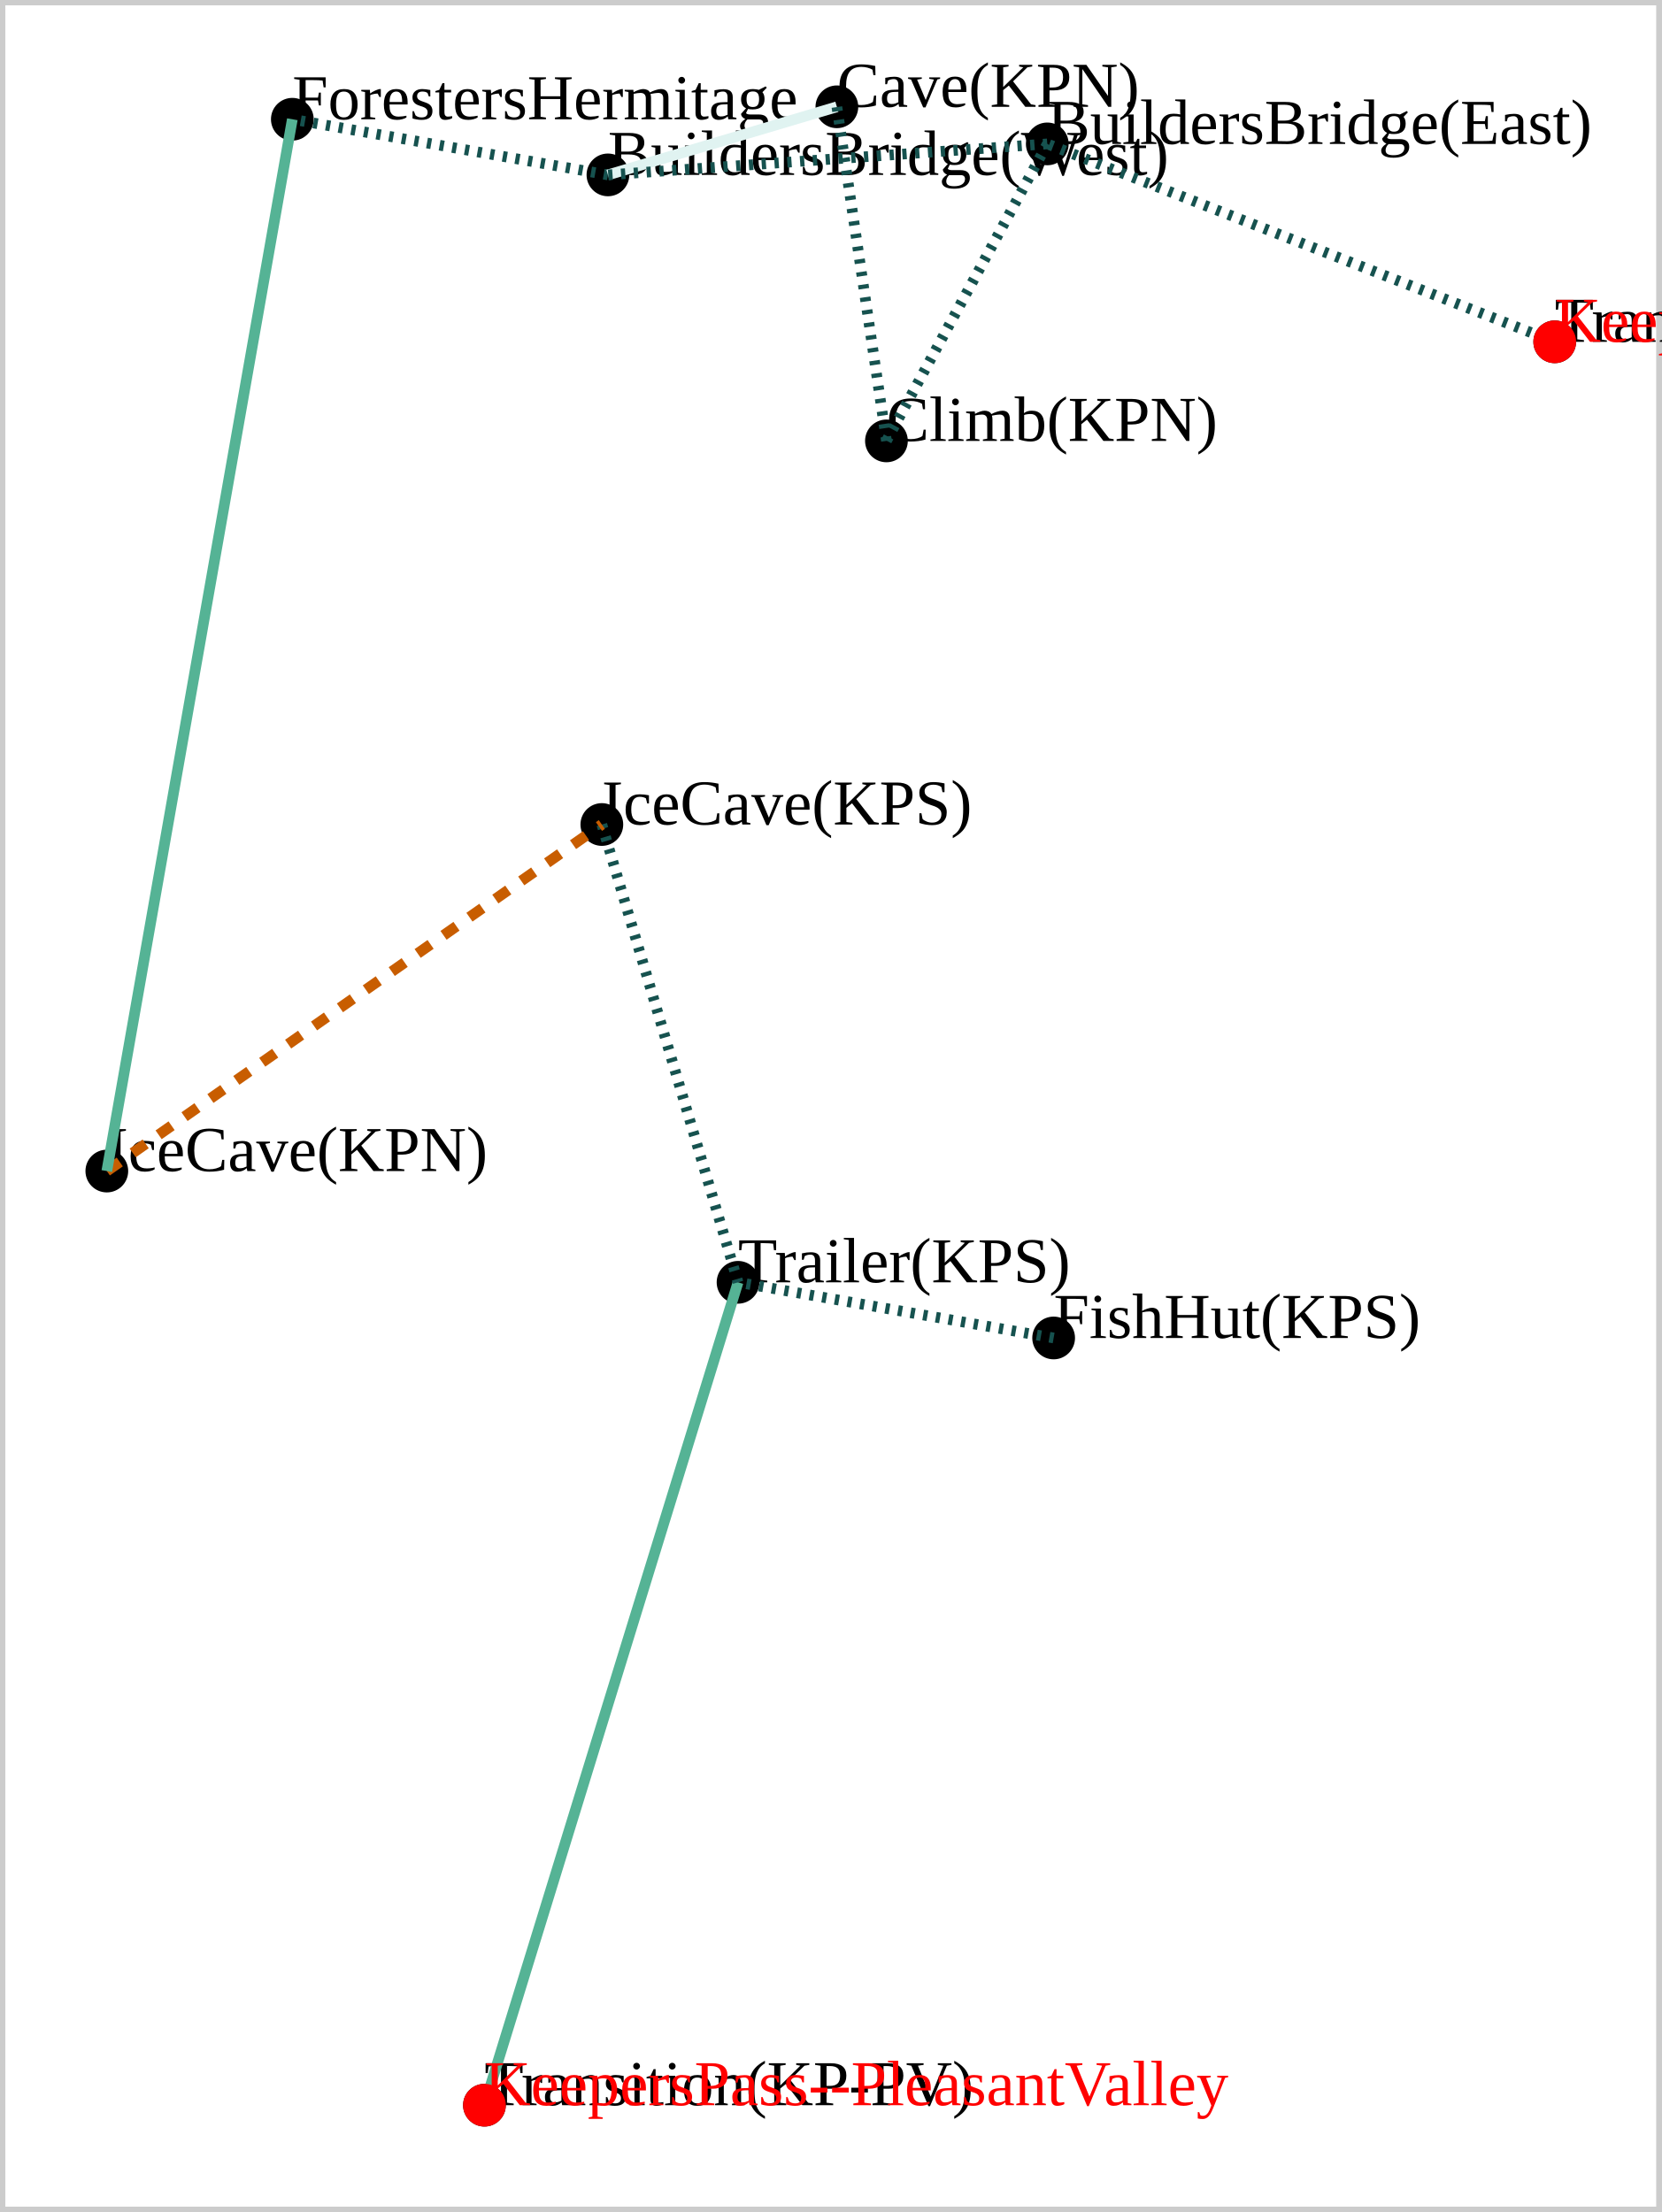
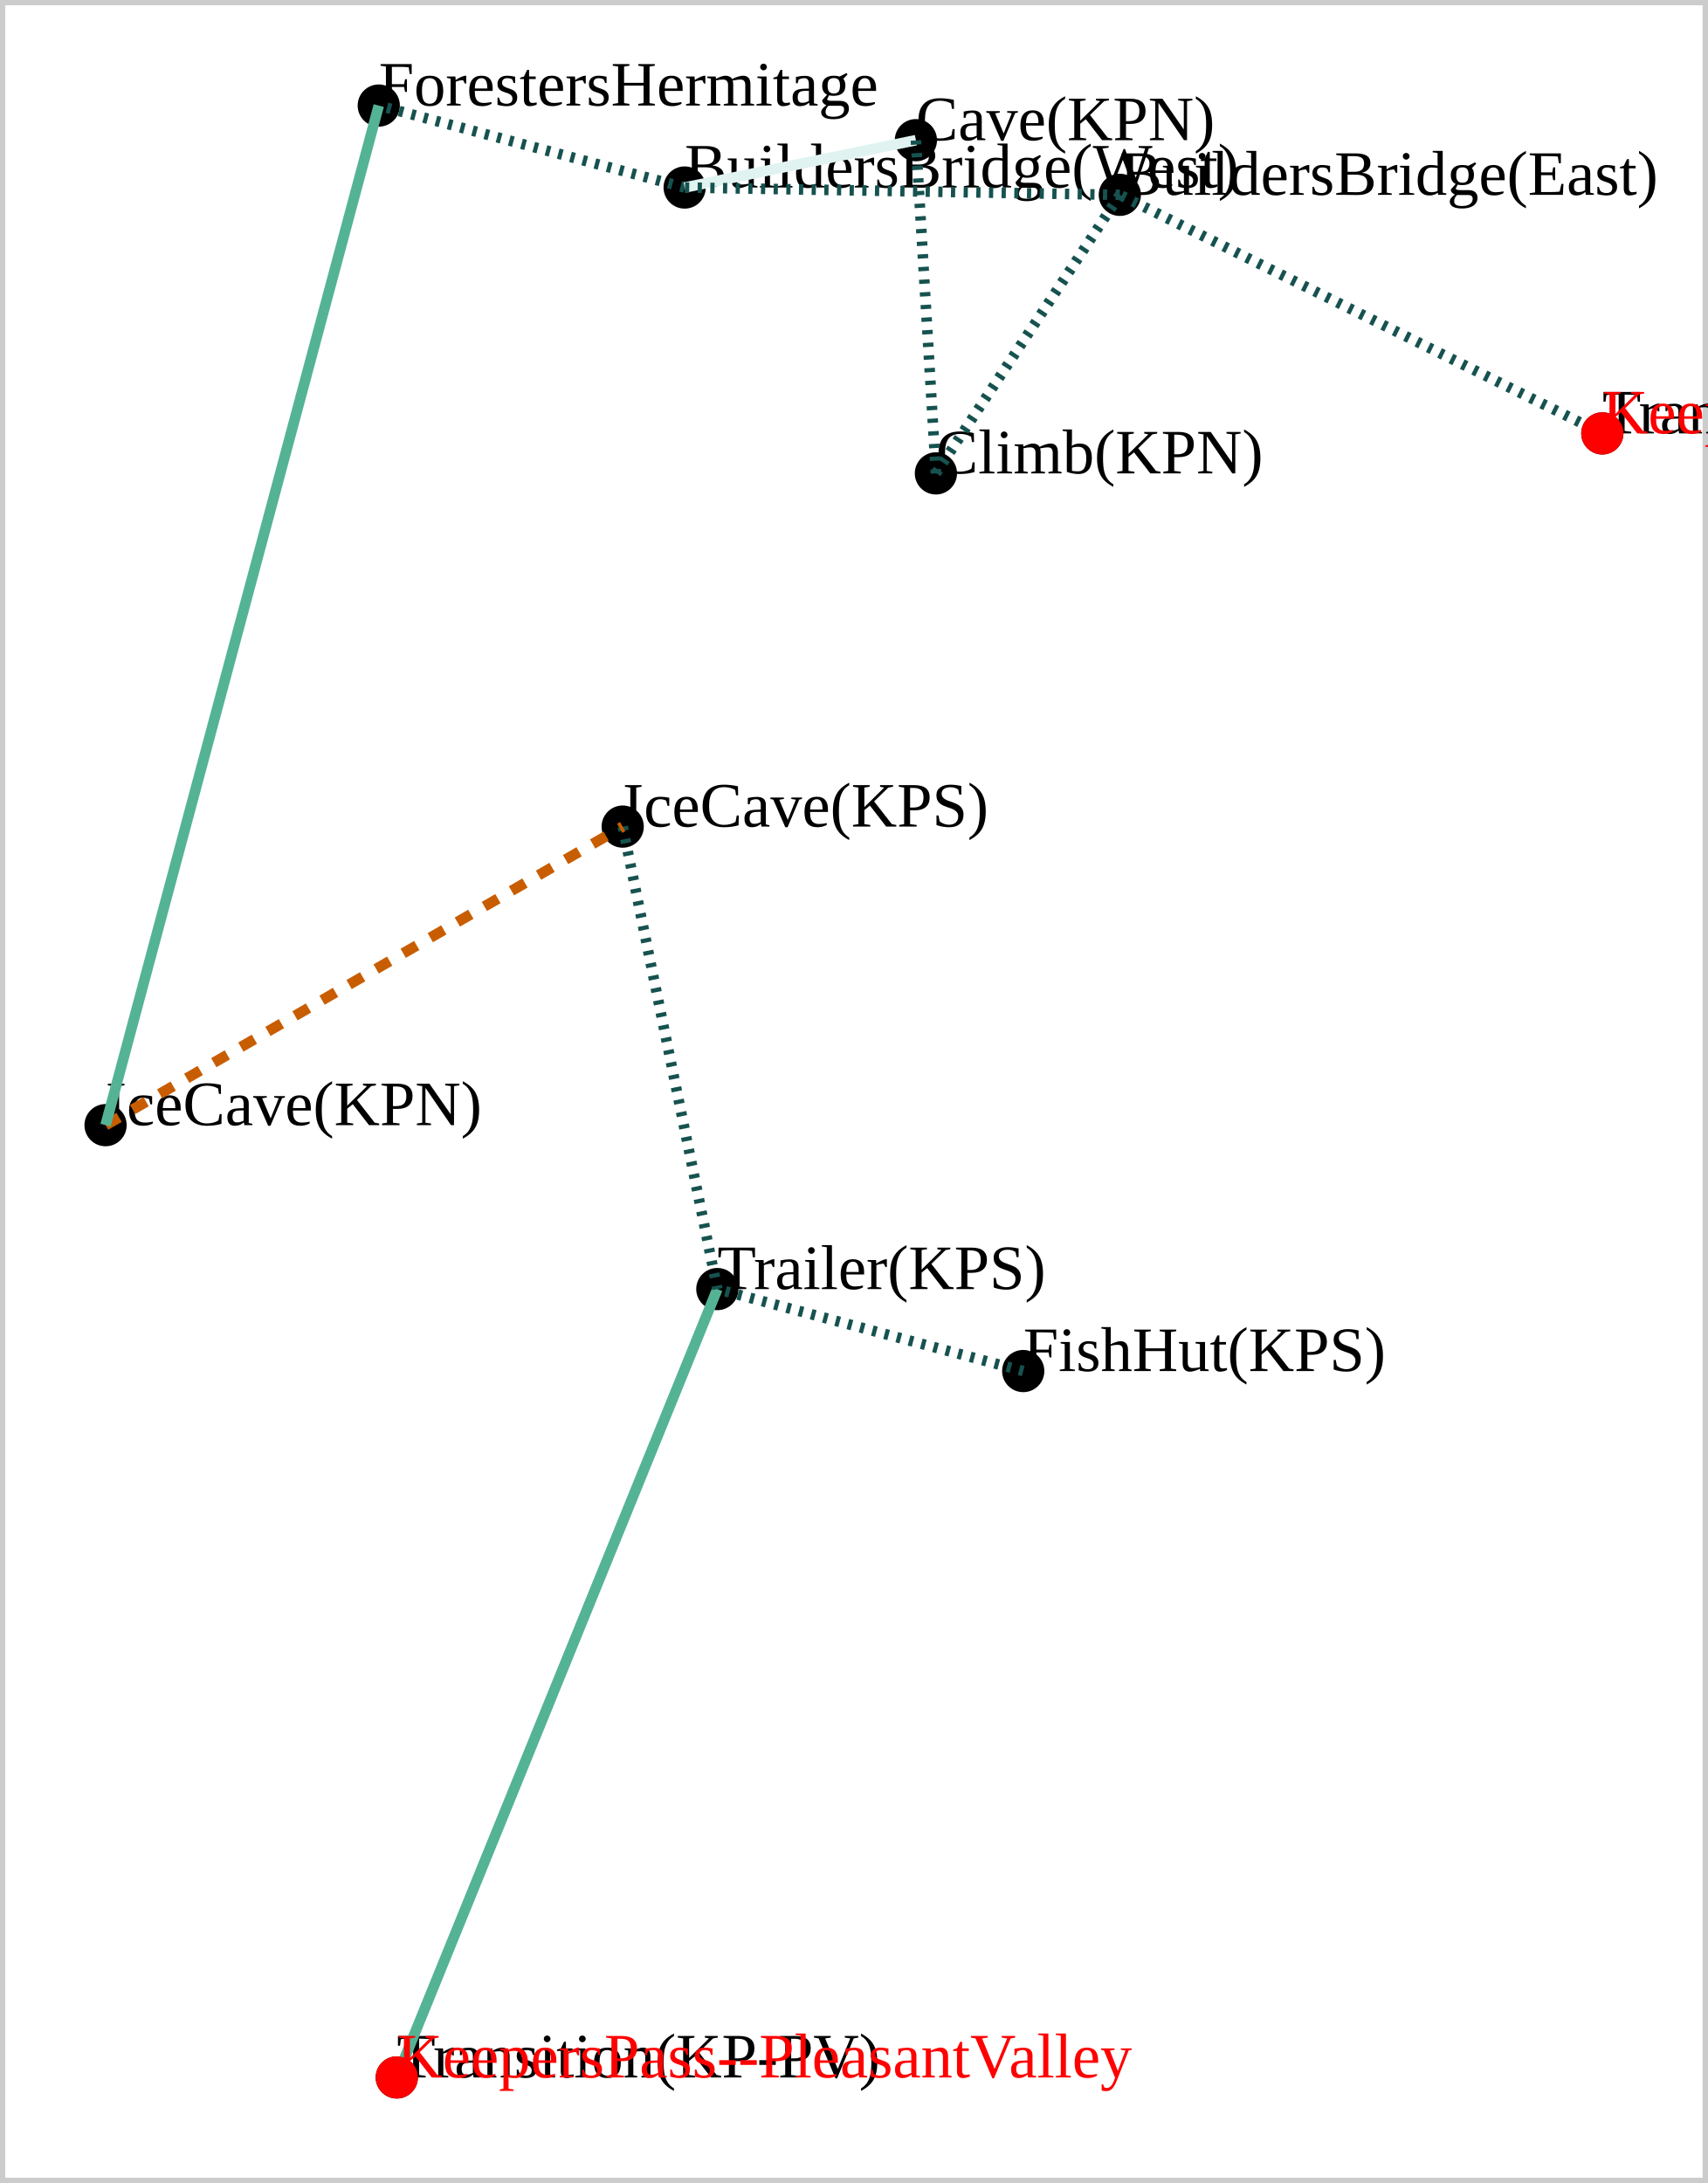
- <svg xmlns="http://www.w3.org/2000/svg" width="777.71" height="1035.57" viewBox="0 0 777.71 1035.57">
+ <svg xmlns="http://www.w3.org/2000/svg" width="808.97" height="1034.03" viewBox="0 0 808.97 1034.03">
  <defs>
</defs>
-   <rect x="0" y="0" width="777.71" height="1035.57" fill="white" stroke="#cccccc" stroke-width="5.0" />
-   <circle cx="226.75" cy="985.57" r="10" fill="black" />
-   <text x="226.75" y="985.57" font-size="30" fill="black">Transition(KP-PV)</text>
-   <circle cx="345.45" cy="600.33" r="10" fill="black" />
-   <text x="345.45" y="600.33" font-size="30" fill="black">Trailer(KPS)</text>
-   <path d="M345.45,600.33 L226.75,985.57" stroke-width="5.0" stroke="#55b395" stroke-dasharray="" />
-   <circle cx="493.17" cy="626.38" r="10" fill="black" />
-   <text x="493.17" y="626.38" font-size="30" fill="black">FishHut(KPS)</text>
-   <path d="M493.17,626.38 L345.45,600.33" stroke-width="5.0" stroke="#16524f" stroke-dasharray="2,4" />
-   <circle cx="281.7" cy="386.0" r="10" fill="black" />
-   <text x="281.7" y="386.0" font-size="30" fill="black">IceCave(KPS)</text>
-   <path d="M281.7,386.0 L345.45,600.33" stroke-width="5.0" stroke="#16524f" stroke-dasharray="2,4" />
-   <circle cx="50.0" cy="548.24" r="10" fill="black" />
-   <text x="50.0" y="548.24" font-size="30" fill="black">IceCave(KPN)</text>
-   <path d="M50.0,548.24 L281.7,386.0" stroke-width="5.0" stroke="#c85d00" stroke-dasharray="7.4" />
-   <circle cx="136.83" cy="55.83" r="10" fill="black" />
-   <text x="136.83" y="55.83" font-size="30" fill="black">ForestersHermitage</text>
-   <path d="M136.83,55.83 L50.0,548.24" stroke-width="5.0" stroke="#55b395" stroke-dasharray="" />
-   <circle cx="284.55" cy="81.88" r="10" fill="black" />
-   <text x="284.55" y="81.88" font-size="30" fill="black">BuildersBridge(West)</text>
-   <path d="M284.55,81.88 L136.83,55.83" stroke-width="5.0" stroke="#16524f" stroke-dasharray="2,4" />
-   <circle cx="391.71" cy="50.0" r="10" fill="black" />
-   <text x="391.71" y="50.0" font-size="30" fill="black">Cave(KPN)</text>
-   <path d="M391.71,50.0 L284.55,81.88" stroke-width="5.0" stroke="#e0f3f1" stroke-dasharray="" />
-   <circle cx="414.91" cy="206.41" r="10" fill="black" />
-   <text x="414.91" y="206.41" font-size="30" fill="black">Climb(KPN)</text>
-   <path d="M414.91,206.41 L391.71,50.0" stroke-width="5.0" stroke="#16524f" stroke-dasharray="2,4" />
-   <circle cx="490.19" cy="67.37" r="10" fill="black" />
-   <text x="490.19" y="67.37" font-size="30" fill="black">BuildersBridge(East)</text>
-   <path d="M490.19,67.37 L284.55,81.88" stroke-width="5.0" stroke="#16524f" stroke-dasharray="2,4" />
-   <path d="M490.19,67.37 L414.91,206.41" stroke-width="5.0" stroke="#16524f" stroke-dasharray="2,4" />
-   <circle cx="727.71" cy="160.02" r="10" fill="black" />
-   <text x="727.71" y="160.02" font-size="30" fill="black">Transition(KP-BRM)</text>
-   <path d="M727.71,160.02 L490.19,67.37" stroke-width="5.0" stroke="#16524f" stroke-dasharray="2,4" />
-   <circle cx="727.71" cy="160.02" r="10" fill="red" />
-   <text x="727.71" y="160.02" font-size="30" fill="red">KeepersPass--Blackrock</text>
-   <circle cx="226.75" cy="985.57" r="10" fill="red" />
-   <text x="226.75" y="985.57" font-size="30" fill="red">KeepersPass--PleasantValley</text>
+   <rect x="0" y="0" width="808.97" height="1034.03" fill="white" stroke="#cccccc" stroke-width="5.0" />
+   <circle cx="187.95" cy="984.03" r="10" fill="black" />
+   <text x="187.95" y="984.03" font-size="30" fill="black">Transition(KP-PV)</text>
+   <circle cx="339.78" cy="610.6" r="10" fill="black" />
+   <text x="339.78" y="610.6" font-size="30" fill="black">Trailer(KPS)</text>
+   <path d="M339.78,610.6 L187.95,984.03" stroke-width="5.0" stroke="#55b395" stroke-dasharray="" />
+   <circle cx="484.67" cy="649.43" r="10" fill="black" />
+   <text x="484.67" y="649.43" font-size="30" fill="black">FishHut(KPS)</text>
+   <path d="M484.67,649.43 L339.78,610.6" stroke-width="5.0" stroke="#16524f" stroke-dasharray="2,4" />
+   <circle cx="294.95" cy="391.54" r="10" fill="black" />
+   <text x="294.95" y="391.54" font-size="30" fill="black">IceCave(KPS)</text>
+   <path d="M294.95,391.54 L339.78,610.6" stroke-width="5.0" stroke="#16524f" stroke-dasharray="2,4" />
+   <circle cx="50.0" cy="532.96" r="10" fill="black" />
+   <text x="50.0" y="532.96" font-size="30" fill="black">IceCave(KPN)</text>
+   <path d="M50.0,532.96 L294.95,391.54" stroke-width="5.0" stroke="#c85d00" stroke-dasharray="7.4" />
+   <circle cx="179.41" cy="50.0" r="10" fill="black" />
+   <text x="179.41" y="50.0" font-size="30" fill="black">ForestersHermitage</text>
+   <path d="M179.41,50.0 L50.0,532.96" stroke-width="5.0" stroke="#55b395" stroke-dasharray="" />
+   <circle cx="324.3" cy="88.82" r="10" fill="black" />
+   <text x="324.3" y="88.82" font-size="30" fill="black">BuildersBridge(West)</text>
+   <path d="M324.3,88.82 L179.41,50.0" stroke-width="5.0" stroke="#16524f" stroke-dasharray="2,4" />
+   <circle cx="433.83" cy="66.4" r="10" fill="black" />
+   <text x="433.83" y="66.4" font-size="30" fill="black">Cave(KPN)</text>
+   <path d="M433.83,66.4 L324.3,88.82" stroke-width="5.0" stroke="#e0f3f1" stroke-dasharray="" />
+   <circle cx="443.31" cy="224.23" r="10" fill="black" />
+   <text x="443.31" y="224.23" font-size="30" fill="black">Climb(KPN)</text>
+   <path d="M443.31,224.23 L433.83,66.4" stroke-width="5.0" stroke="#16524f" stroke-dasharray="2,4" />
+   <circle cx="530.43" cy="92.29" r="10" fill="black" />
+   <text x="530.43" y="92.29" font-size="30" fill="black">BuildersBridge(East)</text>
+   <path d="M530.43,92.29 L324.3,88.82" stroke-width="5.0" stroke="#16524f" stroke-dasharray="2,4" />
+   <path d="M530.43,92.29 L443.31,224.23" stroke-width="5.0" stroke="#16524f" stroke-dasharray="2,4" />
+   <circle cx="758.97" cy="205.29" r="10" fill="black" />
+   <text x="758.97" y="205.29" font-size="30" fill="black">Transition(KP-BRM)</text>
+   <path d="M758.97,205.29 L530.43,92.29" stroke-width="5.0" stroke="#16524f" stroke-dasharray="2,4" />
+   <circle cx="758.97" cy="205.29" r="10" fill="red" />
+   <text x="758.97" y="205.29" font-size="30" fill="red">KeepersPass--Blackrock</text>
+   <circle cx="187.95" cy="984.03" r="10" fill="red" />
+   <text x="187.95" y="984.03" font-size="30" fill="red">KeepersPass--PleasantValley</text>
</svg>
